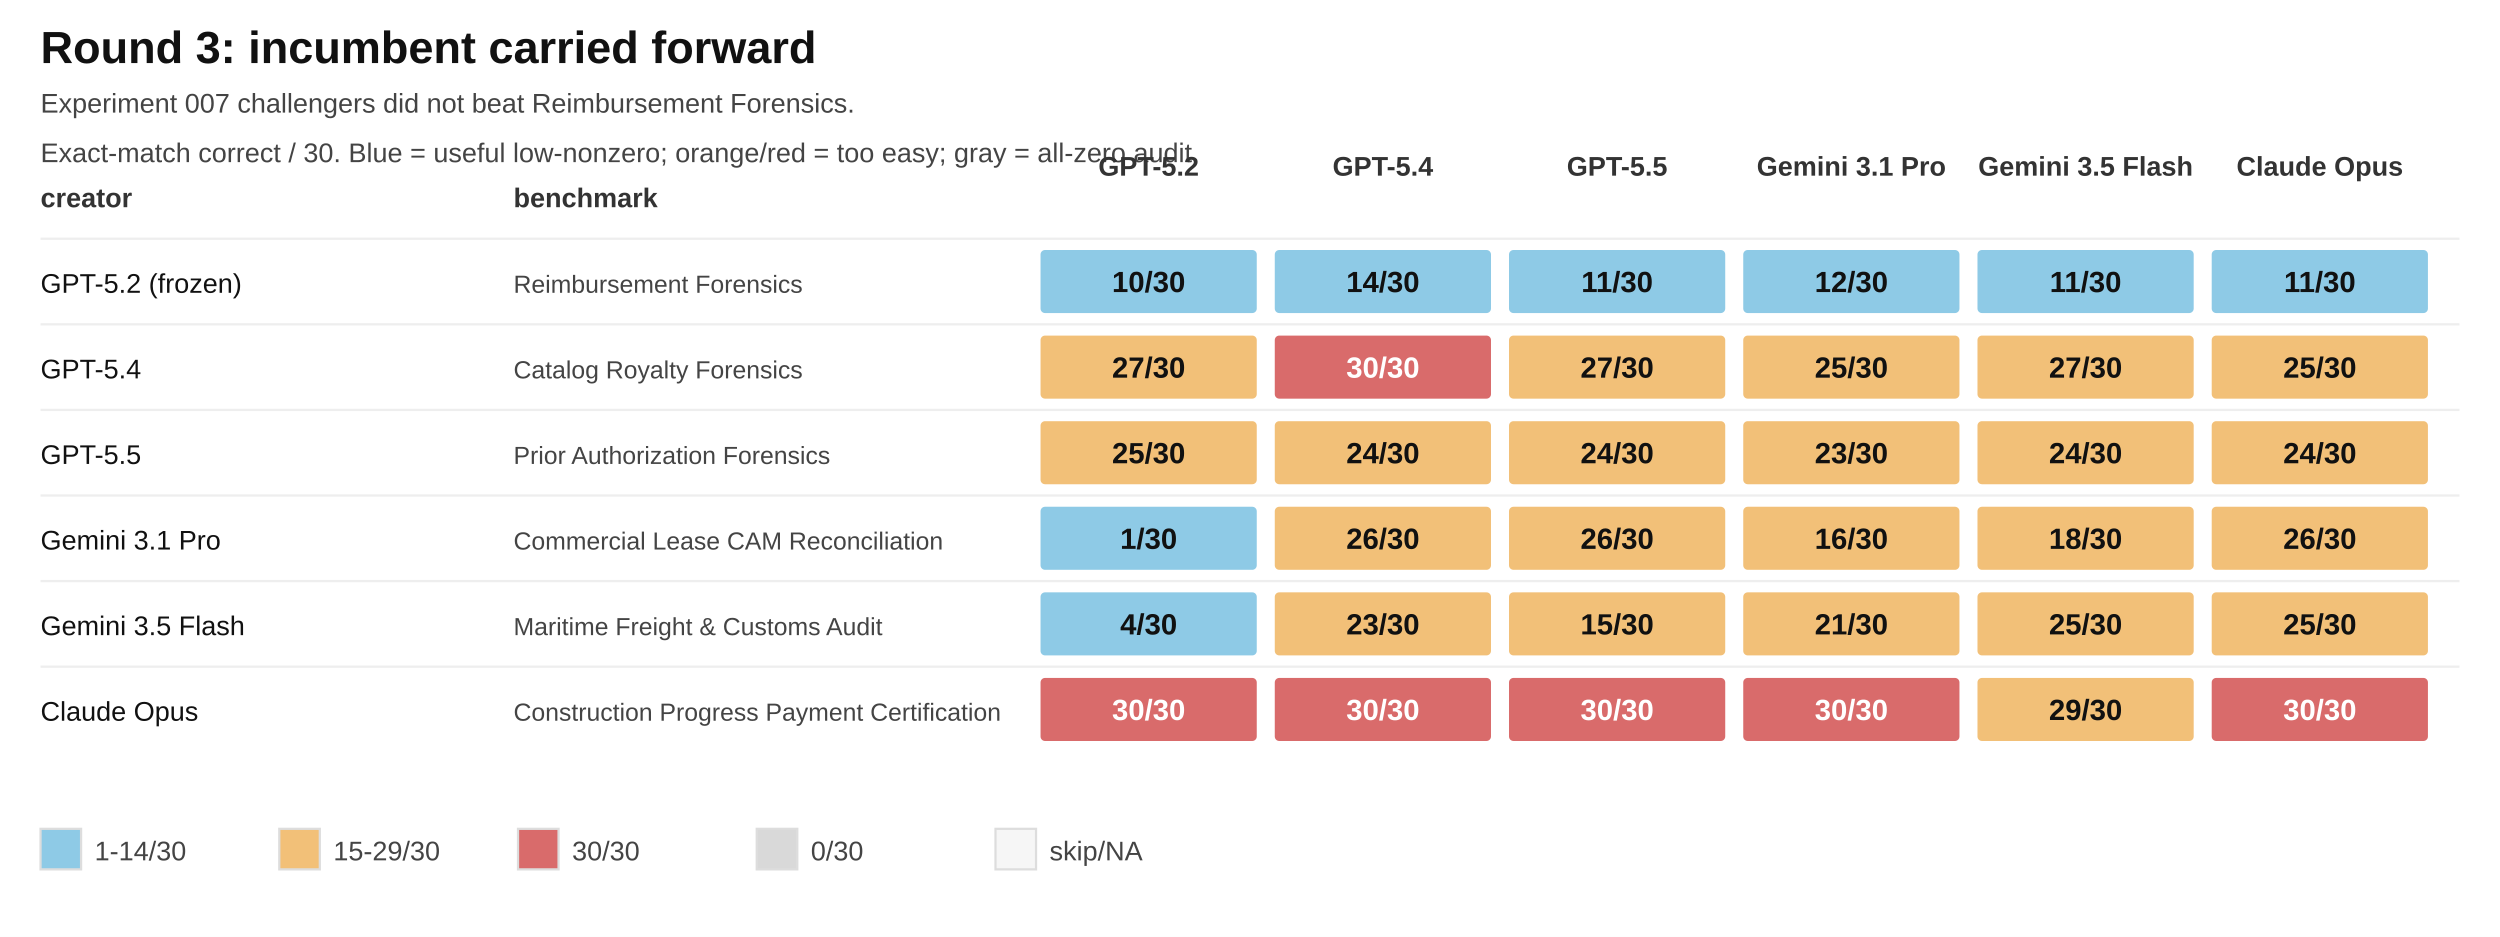
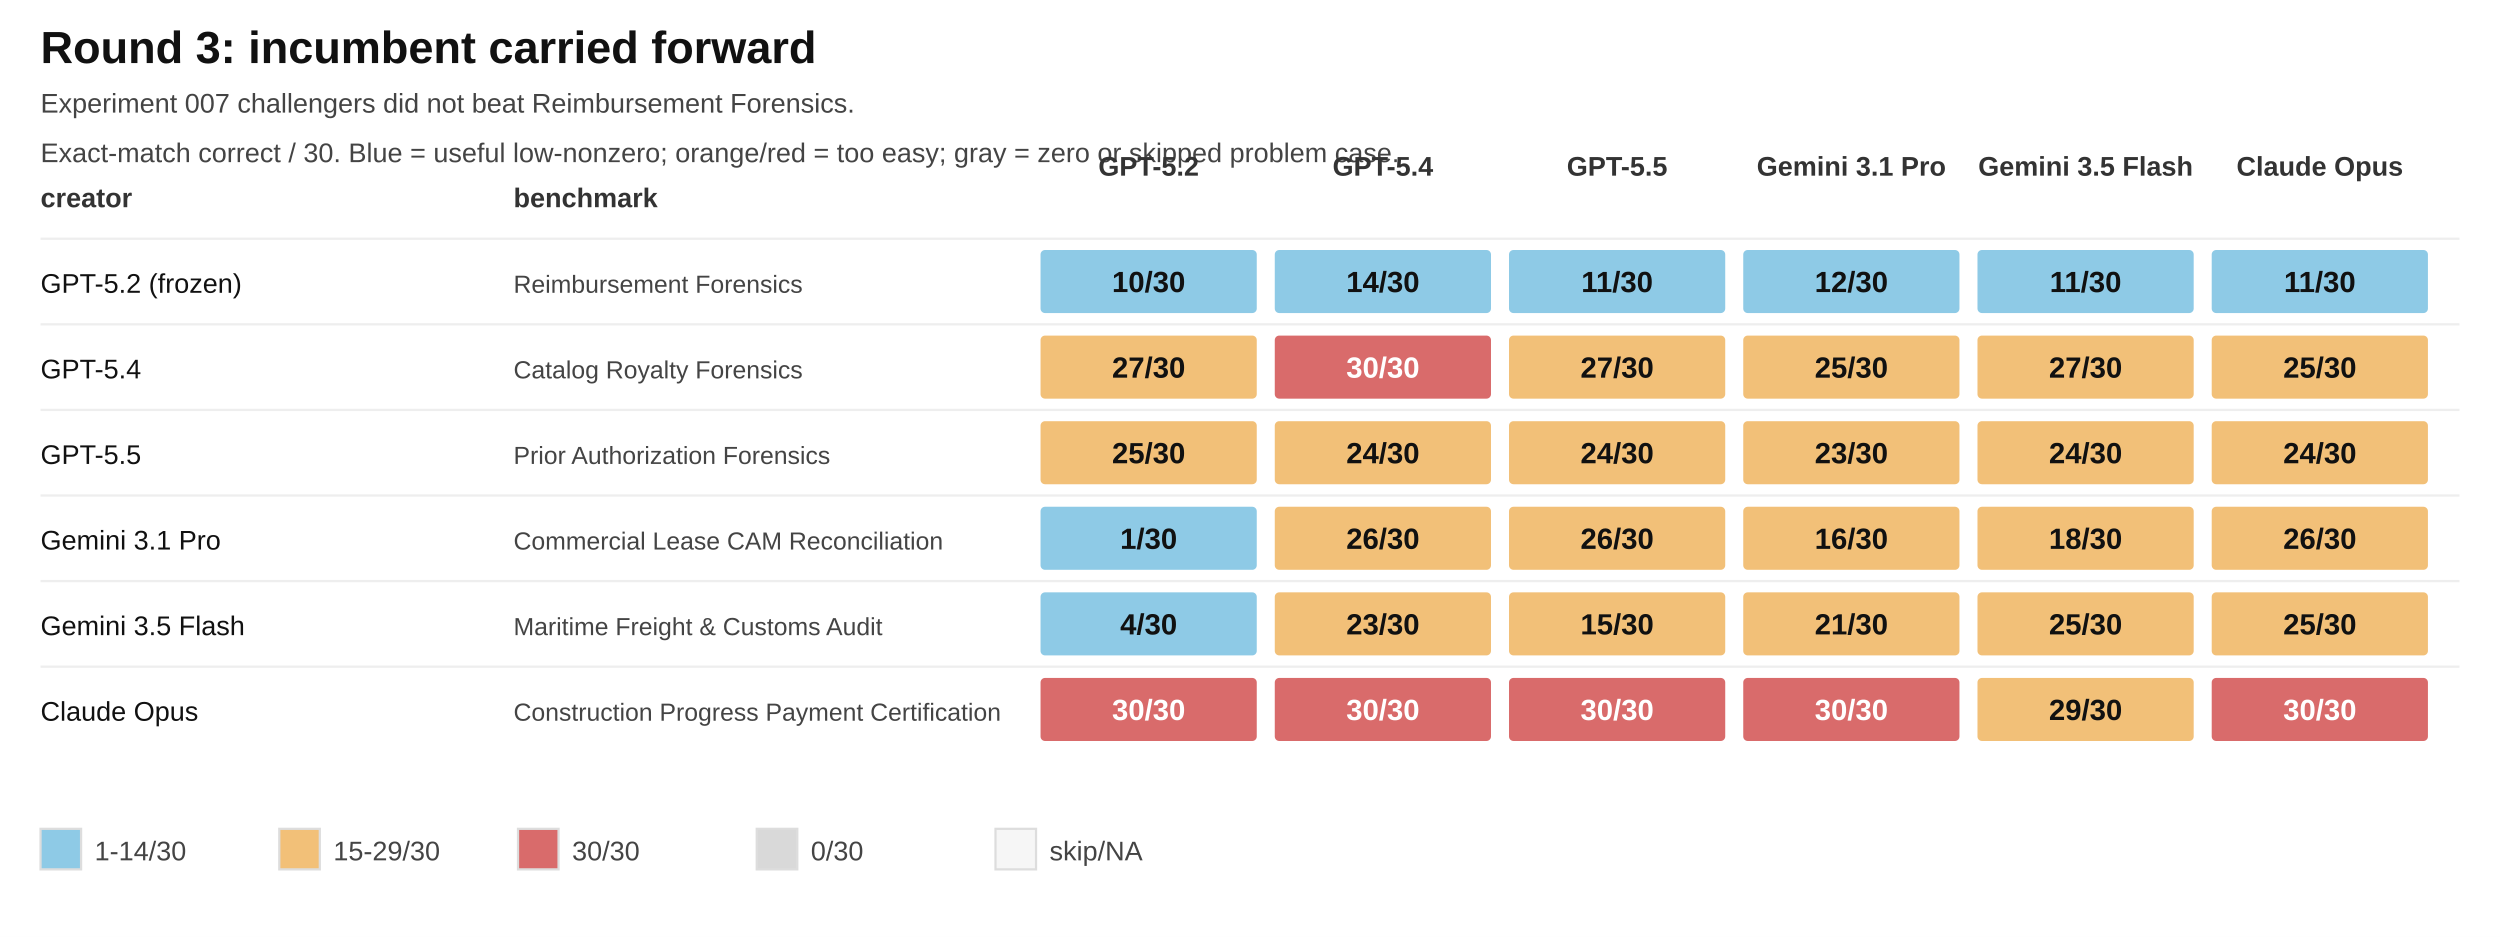
<svg xmlns="http://www.w3.org/2000/svg" width="1110" height="416" viewBox="0 0 1110 416">
  <style>text{font-family:Arial,Helvetica,sans-serif} .small{font-size:12px;fill:#444} .head{font-size:12px;font-weight:700;fill:#333} .cell{font-size:13px;font-weight:700;text-anchor:middle;dominant-baseline:middle} .row{font-size:12px;fill:#111} .bench{font-size:11px;fill:#444}</style>
  <rect width="100%" height="100%" fill="#ffffff" />
  <text x="18" y="28" font-size="20" font-weight="700" fill="#111">Round 3: incumbent carried forward</text>
  <text x="18" y="50" class="small">Experiment 007 challengers did not beat Reimbursement Forensics.</text>
-   <text x="18" y="72" class="small">Exact-match correct / 30. Blue = useful low-nonzero; orange/red = too easy; gray = all-zero audit.</text>
+   <text x="18" y="72" class="small">Exact-match correct / 30. Blue = useful low-nonzero; orange/red = too easy; gray = zero or skipped problem case.</text>
  <text x="18" y="92" class="head">creator</text>
  <text x="228" y="92" class="head">benchmark</text>
  <text x="510.0" y="78" class="head" text-anchor="middle">GPT-5.2</text>
  <text x="614.0" y="78" class="head" text-anchor="middle">GPT-5.4</text>
  <text x="718.0" y="78" class="head" text-anchor="middle">GPT-5.5</text>
  <text x="822.0" y="78" class="head" text-anchor="middle">Gemini 3.1 Pro</text>
  <text x="926.0" y="78" class="head" text-anchor="middle">Gemini 3.5 Flash</text>
  <text x="1030.0" y="78" class="head" text-anchor="middle">Claude Opus</text>
  <line x1="18" x2="1092" y1="106" y2="106" stroke="#eeeeee" />
  <text x="18" y="130" class="row">GPT-5.2 (frozen)</text>
  <text x="228" y="130" class="bench">Reimbursement Forensics</text>
  <rect x="462" y="111" width="96" height="28" rx="2" fill="#8ecae6" />
  <text x="510.0" y="126.0" class="cell" fill="#111111">10/30</text>
  <rect x="566" y="111" width="96" height="28" rx="2" fill="#8ecae6" />
  <text x="614.0" y="126.0" class="cell" fill="#111111">14/30</text>
  <rect x="670" y="111" width="96" height="28" rx="2" fill="#8ecae6" />
  <text x="718.0" y="126.0" class="cell" fill="#111111">11/30</text>
  <rect x="774" y="111" width="96" height="28" rx="2" fill="#8ecae6" />
  <text x="822.0" y="126.0" class="cell" fill="#111111">12/30</text>
  <rect x="878" y="111" width="96" height="28" rx="2" fill="#8ecae6" />
  <text x="926.0" y="126.0" class="cell" fill="#111111">11/30</text>
  <rect x="982" y="111" width="96" height="28" rx="2" fill="#8ecae6" />
  <text x="1030.0" y="126.0" class="cell" fill="#111111">11/30</text>
  <line x1="18" x2="1092" y1="144" y2="144" stroke="#eeeeee" />
  <text x="18" y="168" class="row">GPT-5.4</text>
  <text x="228" y="168" class="bench">Catalog Royalty Forensics</text>
  <rect x="462" y="149" width="96" height="28" rx="2" fill="#f2c078" />
  <text x="510.0" y="164.0" class="cell" fill="#111111">27/30</text>
  <rect x="566" y="149" width="96" height="28" rx="2" fill="#d96b6b" />
  <text x="614.0" y="164.0" class="cell" fill="#ffffff">30/30</text>
  <rect x="670" y="149" width="96" height="28" rx="2" fill="#f2c078" />
  <text x="718.0" y="164.0" class="cell" fill="#111111">27/30</text>
  <rect x="774" y="149" width="96" height="28" rx="2" fill="#f2c078" />
  <text x="822.0" y="164.0" class="cell" fill="#111111">25/30</text>
  <rect x="878" y="149" width="96" height="28" rx="2" fill="#f2c078" />
  <text x="926.0" y="164.0" class="cell" fill="#111111">27/30</text>
  <rect x="982" y="149" width="96" height="28" rx="2" fill="#f2c078" />
  <text x="1030.0" y="164.0" class="cell" fill="#111111">25/30</text>
  <line x1="18" x2="1092" y1="182" y2="182" stroke="#eeeeee" />
  <text x="18" y="206" class="row">GPT-5.5</text>
  <text x="228" y="206" class="bench">Prior Authorization Forensics</text>
  <rect x="462" y="187" width="96" height="28" rx="2" fill="#f2c078" />
  <text x="510.0" y="202.0" class="cell" fill="#111111">25/30</text>
  <rect x="566" y="187" width="96" height="28" rx="2" fill="#f2c078" />
  <text x="614.0" y="202.0" class="cell" fill="#111111">24/30</text>
  <rect x="670" y="187" width="96" height="28" rx="2" fill="#f2c078" />
  <text x="718.0" y="202.0" class="cell" fill="#111111">24/30</text>
  <rect x="774" y="187" width="96" height="28" rx="2" fill="#f2c078" />
  <text x="822.0" y="202.0" class="cell" fill="#111111">23/30</text>
  <rect x="878" y="187" width="96" height="28" rx="2" fill="#f2c078" />
  <text x="926.0" y="202.0" class="cell" fill="#111111">24/30</text>
  <rect x="982" y="187" width="96" height="28" rx="2" fill="#f2c078" />
  <text x="1030.0" y="202.0" class="cell" fill="#111111">24/30</text>
  <line x1="18" x2="1092" y1="220" y2="220" stroke="#eeeeee" />
  <text x="18" y="244" class="row">Gemini 3.1 Pro</text>
  <text x="228" y="244" class="bench">Commercial Lease CAM Reconciliation</text>
  <rect x="462" y="225" width="96" height="28" rx="2" fill="#8ecae6" />
  <text x="510.0" y="240.0" class="cell" fill="#111111">1/30</text>
  <rect x="566" y="225" width="96" height="28" rx="2" fill="#f2c078" />
  <text x="614.0" y="240.0" class="cell" fill="#111111">26/30</text>
  <rect x="670" y="225" width="96" height="28" rx="2" fill="#f2c078" />
  <text x="718.0" y="240.0" class="cell" fill="#111111">26/30</text>
  <rect x="774" y="225" width="96" height="28" rx="2" fill="#f2c078" />
  <text x="822.0" y="240.0" class="cell" fill="#111111">16/30</text>
  <rect x="878" y="225" width="96" height="28" rx="2" fill="#f2c078" />
  <text x="926.0" y="240.0" class="cell" fill="#111111">18/30</text>
  <rect x="982" y="225" width="96" height="28" rx="2" fill="#f2c078" />
  <text x="1030.0" y="240.0" class="cell" fill="#111111">26/30</text>
  <line x1="18" x2="1092" y1="258" y2="258" stroke="#eeeeee" />
  <text x="18" y="282" class="row">Gemini 3.5 Flash</text>
  <text x="228" y="282" class="bench">Maritime Freight &amp; Customs Audit</text>
  <rect x="462" y="263" width="96" height="28" rx="2" fill="#8ecae6" />
  <text x="510.0" y="278.0" class="cell" fill="#111111">4/30</text>
  <rect x="566" y="263" width="96" height="28" rx="2" fill="#f2c078" />
  <text x="614.0" y="278.0" class="cell" fill="#111111">23/30</text>
  <rect x="670" y="263" width="96" height="28" rx="2" fill="#f2c078" />
  <text x="718.0" y="278.0" class="cell" fill="#111111">15/30</text>
  <rect x="774" y="263" width="96" height="28" rx="2" fill="#f2c078" />
  <text x="822.0" y="278.0" class="cell" fill="#111111">21/30</text>
  <rect x="878" y="263" width="96" height="28" rx="2" fill="#f2c078" />
  <text x="926.0" y="278.0" class="cell" fill="#111111">25/30</text>
  <rect x="982" y="263" width="96" height="28" rx="2" fill="#f2c078" />
  <text x="1030.0" y="278.0" class="cell" fill="#111111">25/30</text>
  <line x1="18" x2="1092" y1="296" y2="296" stroke="#eeeeee" />
  <text x="18" y="320" class="row">Claude Opus</text>
  <text x="228" y="320" class="bench">Construction Progress Payment Certification</text>
  <rect x="462" y="301" width="96" height="28" rx="2" fill="#d96b6b" />
  <text x="510.0" y="316.0" class="cell" fill="#ffffff">30/30</text>
  <rect x="566" y="301" width="96" height="28" rx="2" fill="#d96b6b" />
  <text x="614.0" y="316.0" class="cell" fill="#ffffff">30/30</text>
  <rect x="670" y="301" width="96" height="28" rx="2" fill="#d96b6b" />
  <text x="718.0" y="316.0" class="cell" fill="#ffffff">30/30</text>
  <rect x="774" y="301" width="96" height="28" rx="2" fill="#d96b6b" />
  <text x="822.0" y="316.0" class="cell" fill="#ffffff">30/30</text>
  <rect x="878" y="301" width="96" height="28" rx="2" fill="#f2c078" />
  <text x="926.0" y="316.0" class="cell" fill="#111111">29/30</text>
  <rect x="982" y="301" width="96" height="28" rx="2" fill="#d96b6b" />
  <text x="1030.0" y="316.0" class="cell" fill="#ffffff">30/30</text>
  <rect x="18" y="368" width="18" height="18" fill="#8ecae6" stroke="#ddd" />
  <text x="42" y="382" class="small">1-14/30</text>
  <rect x="124" y="368" width="18" height="18" fill="#f2c078" stroke="#ddd" />
  <text x="148" y="382" class="small">15-29/30</text>
  <rect x="230" y="368" width="18" height="18" fill="#d96b6b" stroke="#ddd" />
  <text x="254" y="382" class="small">30/30</text>
  <rect x="336" y="368" width="18" height="18" fill="#d9d9d9" stroke="#ddd" />
  <text x="360" y="382" class="small">0/30</text>
  <rect x="442" y="368" width="18" height="18" fill="#f6f6f6" stroke="#ddd" />
  <text x="466" y="382" class="small">skip/NA</text>
</svg>
